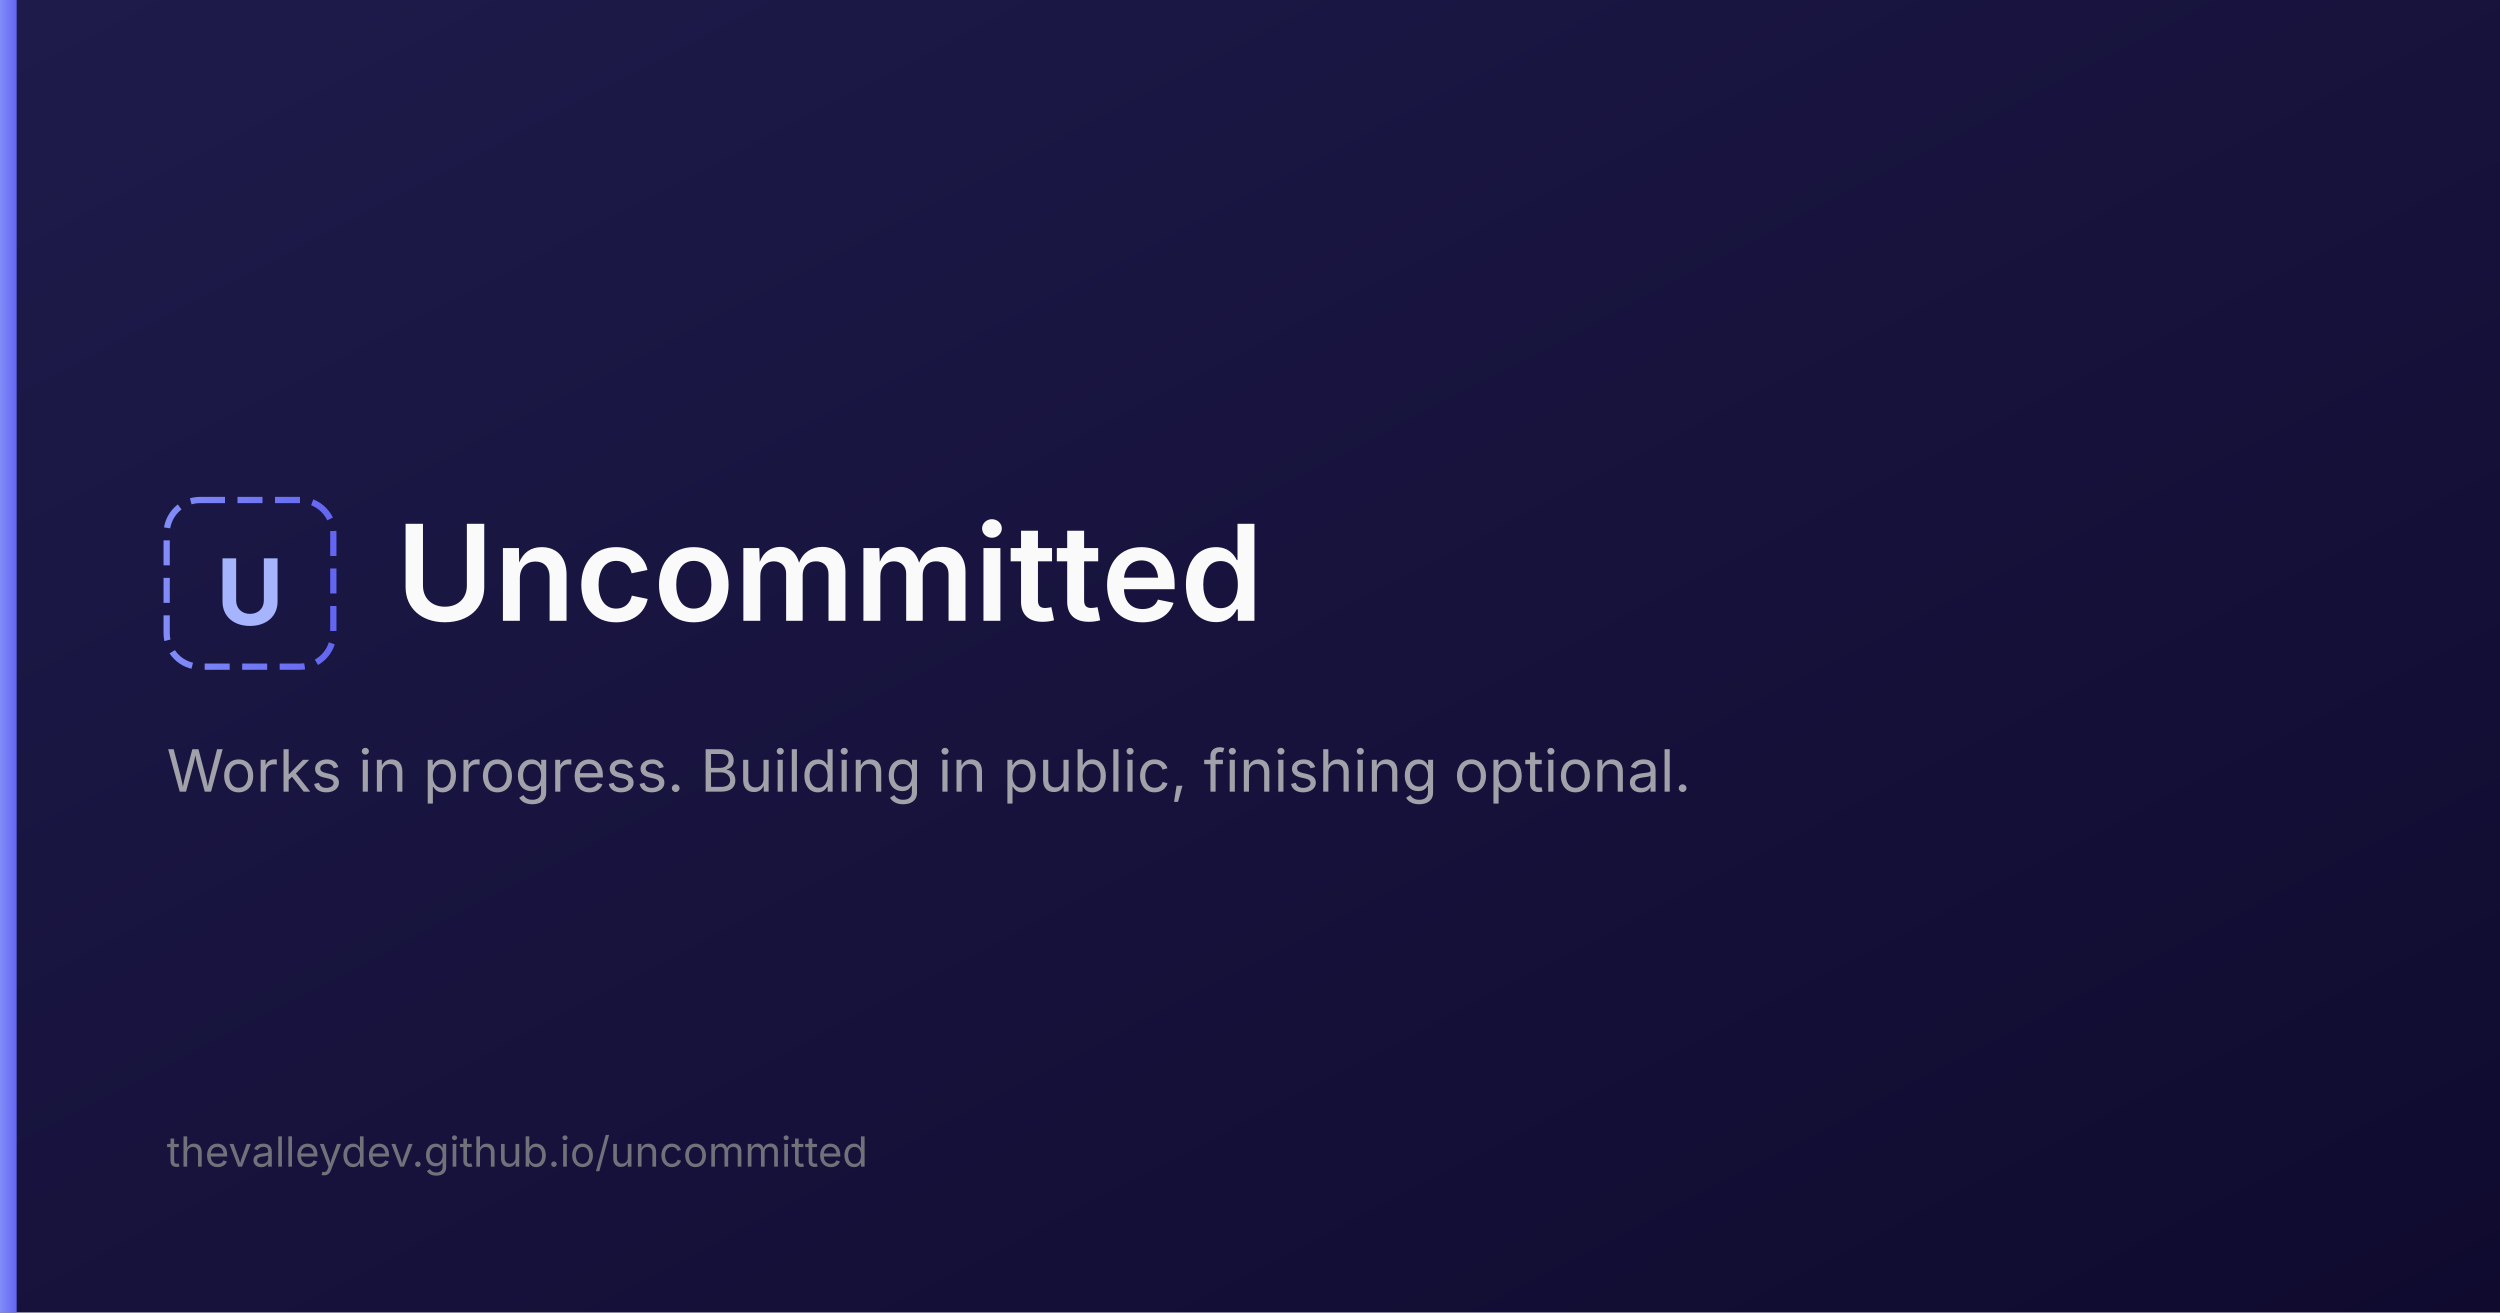
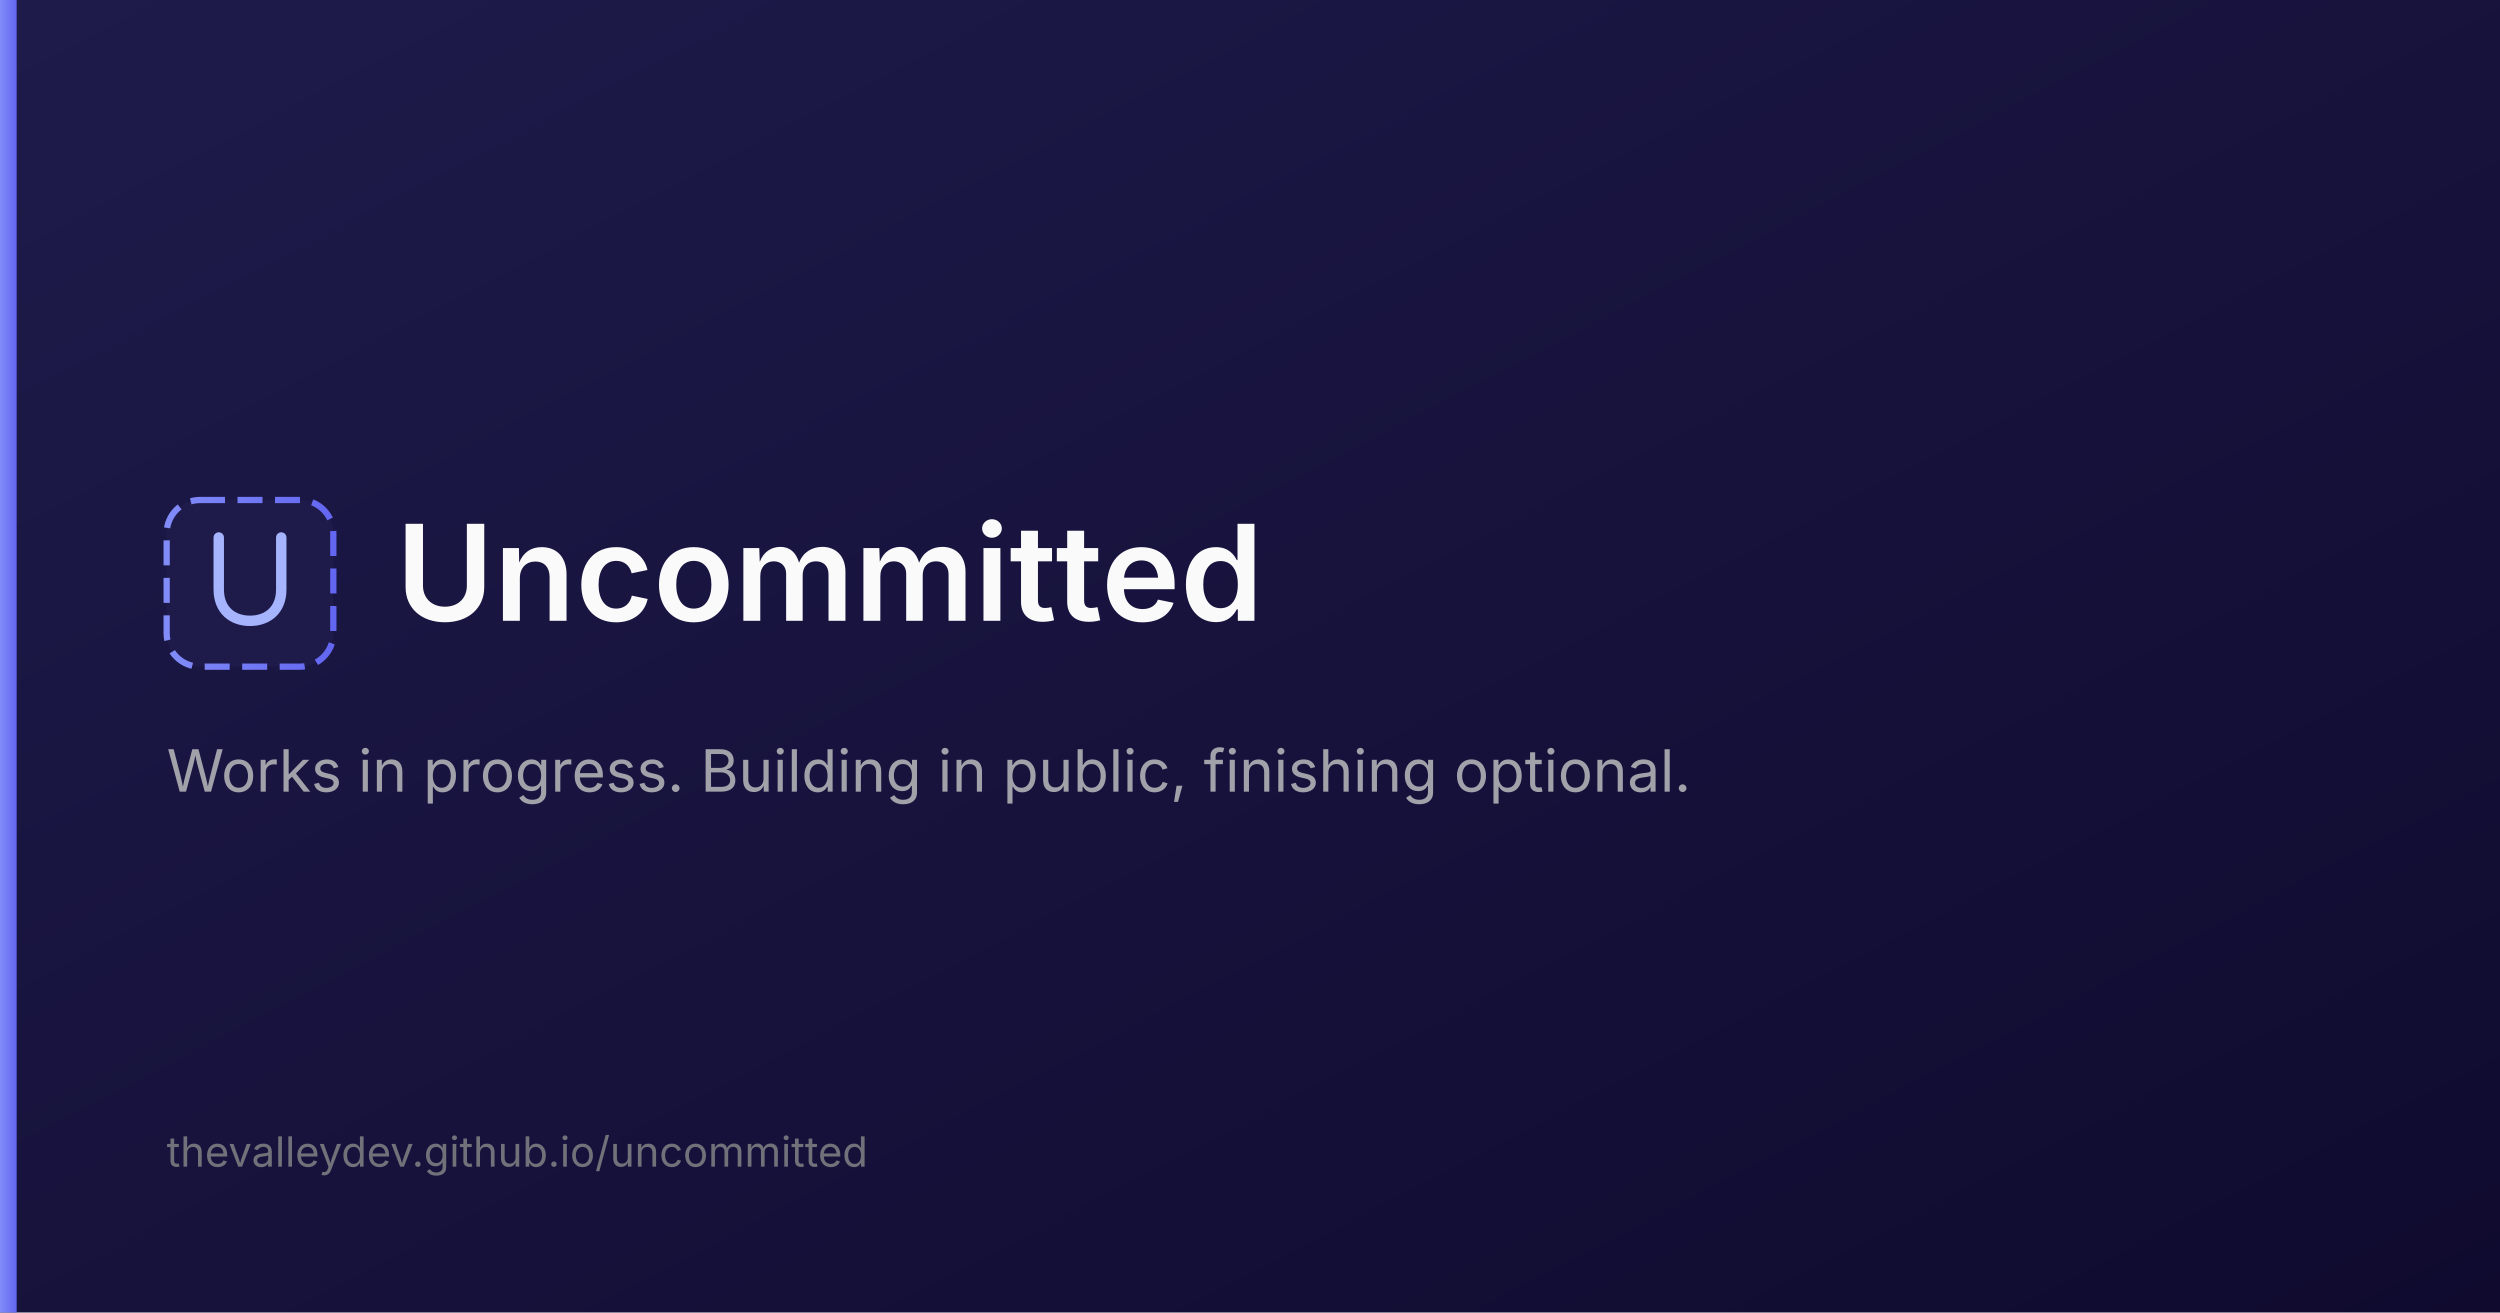
<svg xmlns="http://www.w3.org/2000/svg" width="1200" height="630" viewBox="0 0 1200 630">
  <defs>
    <linearGradient id="bg" x1="0%" y1="0%" x2="100%" y2="100%">
      <stop offset="0%" style="stop-color:#1e1b4b" />
      <stop offset="100%" style="stop-color:#0f0a2e" />
    </linearGradient>
    <linearGradient id="accent" x1="0%" y1="0%" x2="100%" y2="0%">
      <stop offset="0%" style="stop-color:#818cf8" />
      <stop offset="100%" style="stop-color:#6366f1" />
    </linearGradient>
  </defs>
  <rect width="1200" height="630" fill="url(#bg)" />
  <rect x="0" y="0" width="8" height="630" fill="url(#accent)" stroke-dasharray="20 10" />
-   <rect x="80" y="240" width="80" height="80" rx="16" stroke="url(#accent)" stroke-width="3" stroke-dasharray="12 6" fill="none" />
-   <text x="120" y="300" font-family="system-ui, -apple-system, sans-serif" font-size="44" font-weight="700" fill="#a5b4fc" text-anchor="middle">U</text>
+   <rect x="80" y="240" width="80" height="80" rx="16" stroke="url(#accent)" stroke-width="3" stroke-dasharray="12 6" fill="#1e1b4b" />
+   <path d="M105 258v25c0 10 6.75 15 15 15s15-5 15-15v-25" stroke="#a5b4fc" stroke-width="5" stroke-linecap="round" fill="none" />
  <text x="190" y="298" font-family="system-ui, -apple-system, sans-serif" font-size="64" font-weight="600" fill="#fafafa">Uncommitted</text>
  <text x="80" y="380" font-family="system-ui, -apple-system, sans-serif" font-size="28" fill="#a1a1aa">Works in progress. Building in public, finishing optional.</text>
  <text x="80" y="560" font-family="system-ui, -apple-system, sans-serif" font-size="20" fill="#71717a">thevalleydev.github.io/uncommitted</text>
</svg>
